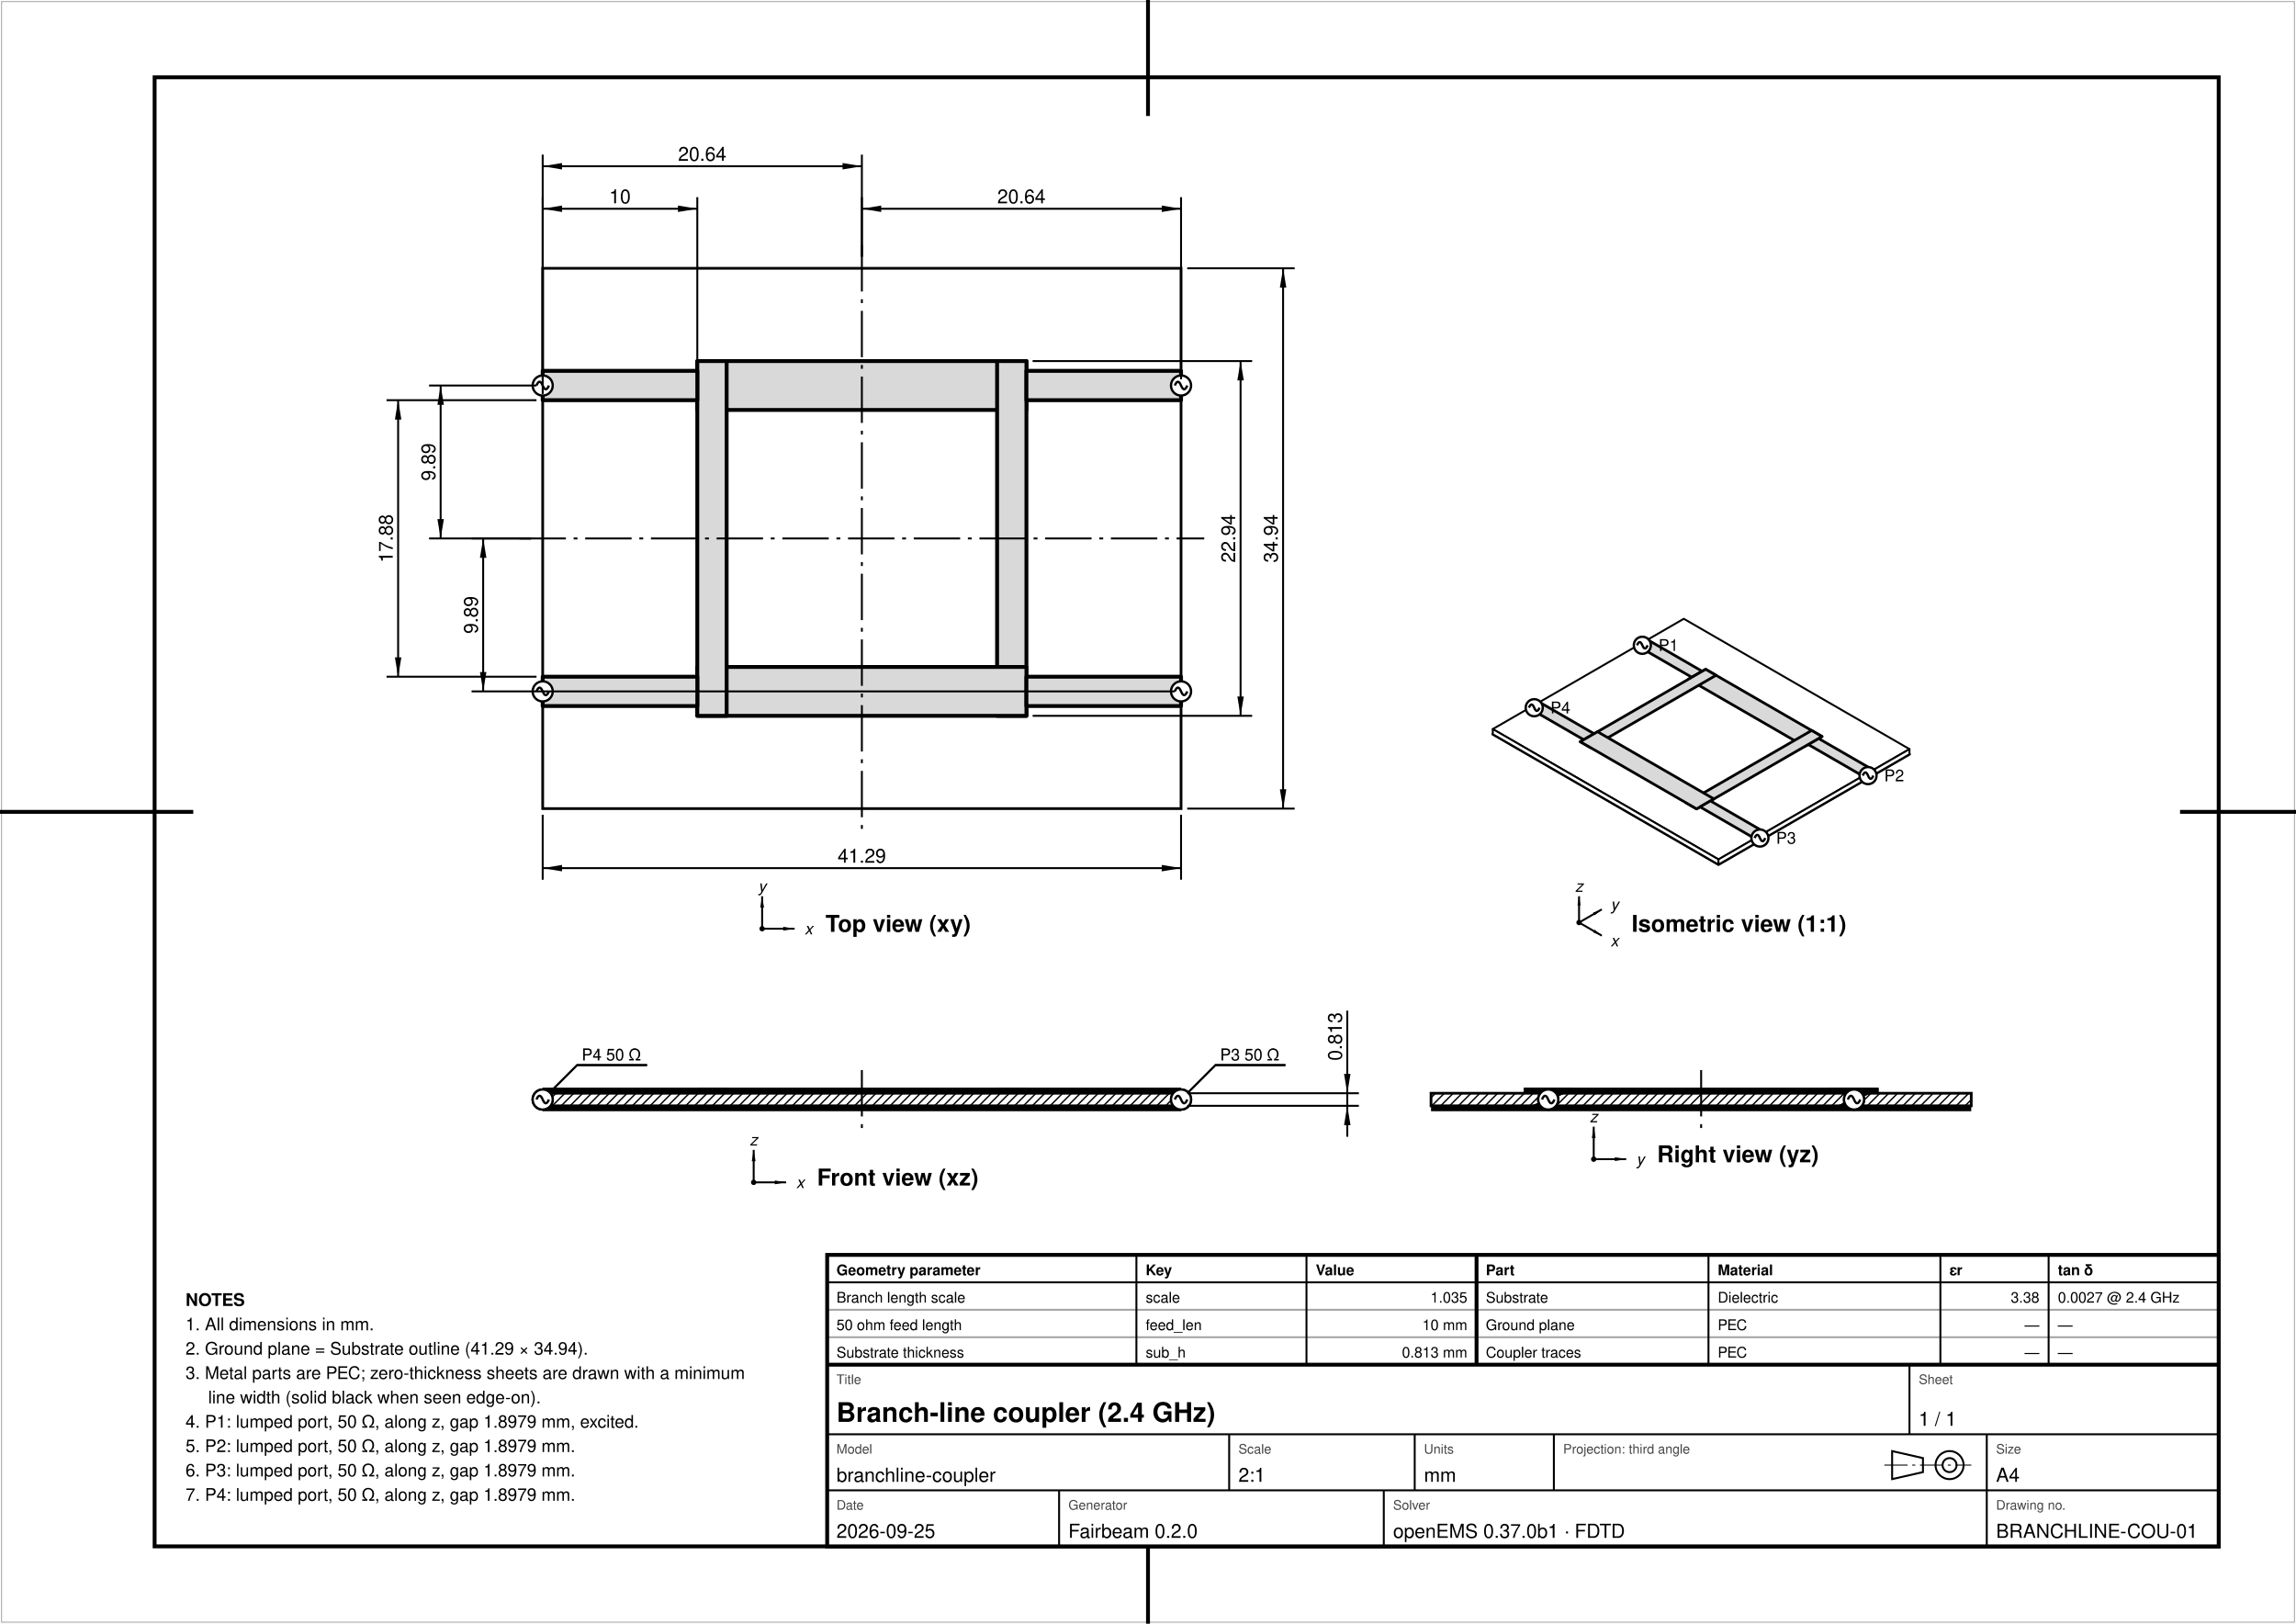
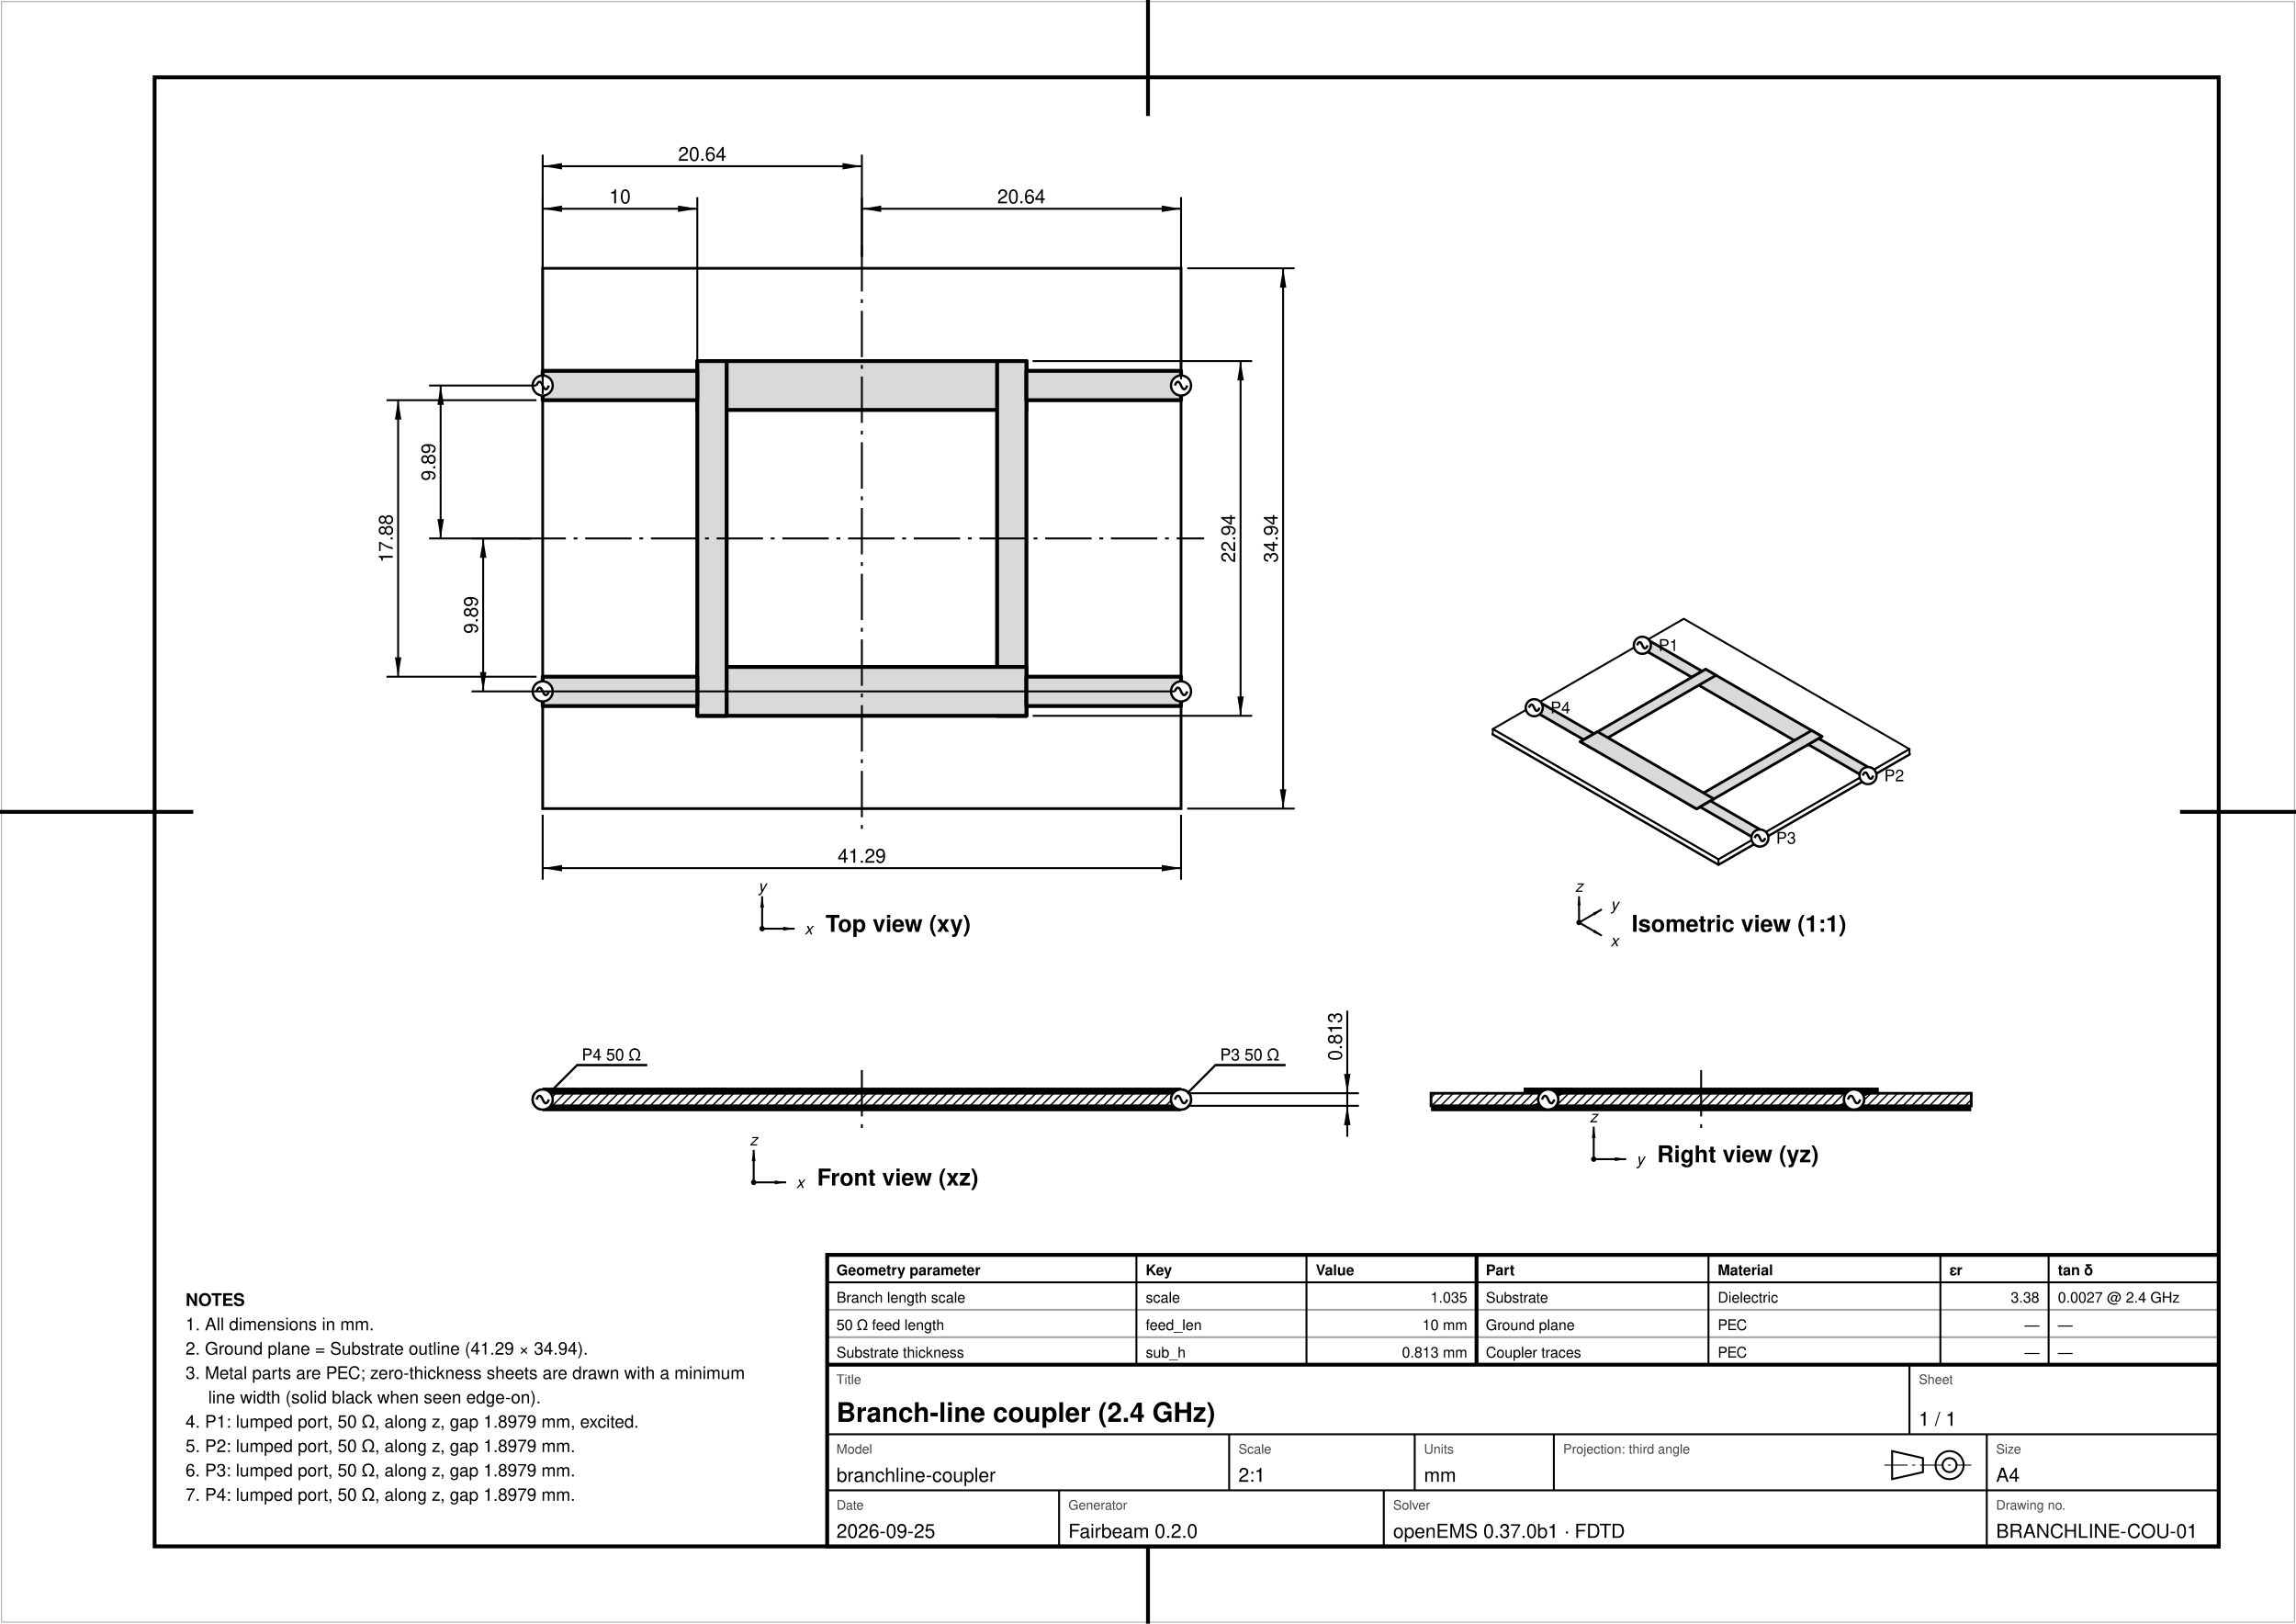
<svg xmlns="http://www.w3.org/2000/svg" version="1.1" width="297mm" height="210mm" viewBox="0 0 297 210" font-family="'IBM Plex Sans', Helvetica, Arial, sans-serif">
  <rect x="0" y="0" width="297" height="210" fill="#fff" stroke="none" />
  <g class="frame">
    <rect x="20" y="10" width="267" height="190" fill="none" stroke="#000" stroke-width="0.5" />
    <g stroke="#000" stroke-width="0.5">
      <line x1="148.5" y1="0" x2="148.5" y2="15" />
      <line x1="148.5" y1="195" x2="148.5" y2="210" />
      <line x1="0" y1="105" x2="25" y2="105" />
      <line x1="282" y1="105" x2="297" y2="105" />
    </g>
    <rect x="0.2" y="0.2" width="296.6" height="209.6" fill="none" stroke="#000" stroke-width="0.125" stroke-opacity="0.35" />
  </g>
  <g transform="translate(69.5 34)">
    <g class="view view-top">
      <g>
        <polygon points="0.7,70.58 83.275,70.58 83.275,0.7 0.7,0.7" fill="#fff" stroke="none" />
      </g>
      <g fill="none" stroke="#000" stroke-width="0.35">
        <polygon points="0.7,70.58 83.275,70.58 83.275,0.7 0.7,0.7" />
      </g>
      <g stroke-linejoin="round">
        <polygon points="20.7,19.021 63.275,19.021 63.275,12.7 20.7,12.7" fill="#d9d9d9" stroke="#000" stroke-width="0.5" />
        <polygon points="59.48,58.58 63.275,58.58 63.275,12.7 59.48,12.7" fill="#d9d9d9" stroke="#000" stroke-width="0.5" />
        <polygon points="20.7,58.58 63.275,58.58 63.275,52.259 20.7,52.259" fill="#d9d9d9" stroke="#000" stroke-width="0.5" />
        <polygon points="20.7,58.58 24.496,58.58 24.496,12.7 20.7,12.7" fill="#d9d9d9" stroke="#000" stroke-width="0.5" />
        <polygon points="63.275,17.758 83.275,17.758 83.275,13.963 63.275,13.963" fill="#d9d9d9" stroke="#000" stroke-width="0.5" />
        <polygon points="63.275,57.317 83.275,57.317 83.275,53.522 63.275,53.522" fill="#d9d9d9" stroke="#000" stroke-width="0.5" />
        <polygon points="0.7,17.758 20.7,17.758 20.7,13.963 0.7,13.963" fill="#d9d9d9" stroke="#000" stroke-width="0.5" />
        <polygon points="0.7,57.317 20.7,57.317 20.7,53.522 0.7,53.522" fill="#d9d9d9" stroke="#000" stroke-width="0.5" />
      </g>
      <g stroke="#000" stroke-width="0.25" stroke-dasharray="6 1 0.5 1">
        <line x1="41.988" y1="-2.3" x2="41.988" y2="73.58" />
        <line x1="-2.3" y1="35.64" x2="86.275" y2="35.64" />
      </g>
      <g class="ports">
        <line x1="0.7" y1="17.758" x2="0.7" y2="13.963" stroke="#000" stroke-width="0.25" />
        <g>
          <circle cx="0.7" cy="15.86" r="1.3" fill="#fff" stroke="#000" stroke-width="0.3" />
          <path d="M-0.106 15.86Q0.297 14.885 0.7 15.86T1.506 15.86" fill="none" stroke="#000" stroke-width="0.3" />
        </g>
        <line x1="83.275" y1="17.758" x2="83.275" y2="13.963" stroke="#000" stroke-width="0.25" />
        <g>
          <circle cx="83.275" cy="15.86" r="1.3" fill="#fff" stroke="#000" stroke-width="0.3" />
          <path d="M82.469 15.86Q82.872 14.885 83.275 15.86T84.081 15.86" fill="none" stroke="#000" stroke-width="0.3" />
        </g>
        <line x1="83.275" y1="57.317" x2="83.275" y2="53.522" stroke="#000" stroke-width="0.25" />
        <g>
          <circle cx="83.275" cy="55.42" r="1.3" fill="#fff" stroke="#000" stroke-width="0.3" />
          <path d="M82.469 55.42Q82.872 54.445 83.275 55.42T84.081 55.42" fill="none" stroke="#000" stroke-width="0.3" />
        </g>
        <line x1="0.7" y1="57.317" x2="0.7" y2="53.522" stroke="#000" stroke-width="0.25" />
        <g>
          <circle cx="0.7" cy="55.42" r="1.3" fill="#fff" stroke="#000" stroke-width="0.3" />
          <path d="M-0.106 55.42Q0.297 54.445 0.7 55.42T1.506 55.42" fill="none" stroke="#000" stroke-width="0.3" />
        </g>
      </g>
      <g class="dimensions">
        <g stroke="#000" stroke-width="0.25" fill="none">
          <line x1="0.7" y1="16.958" x2="0.7" y2="-8.5" />
          <line x1="20.7" y1="16.958" x2="20.7" y2="-8.5" />
          <line x1="0.7" y1="-7" x2="20.7" y2="-7" />
          <line x1="0.7" y1="15.06" x2="0.7" y2="-14" />
          <line x1="41.988" y1="-0.8" x2="41.988" y2="-14" />
          <line x1="0.7" y1="-12.5" x2="41.988" y2="-12.5" />
          <line x1="41.988" y1="-0.8" x2="41.988" y2="-8.5" />
          <line x1="83.275" y1="15.06" x2="83.275" y2="-8.5" />
          <line x1="41.988" y1="-7" x2="83.275" y2="-7" />
          <line x1="0.7" y1="71.38" x2="0.7" y2="79.78" />
          <line x1="83.275" y1="71.38" x2="83.275" y2="79.78" />
          <line x1="0.7" y1="78.28" x2="83.275" y2="78.28" />
          <line x1="-0.8" y1="35.64" x2="-8.5" y2="35.64" />
          <line x1="82.475" y1="55.42" x2="-8.5" y2="55.42" />
          <line x1="-7" y1="35.64" x2="-7" y2="55.42" />
          <line x1="-0.1" y1="15.86" x2="-14" y2="15.86" />
          <line x1="-0.8" y1="35.64" x2="-14" y2="35.64" />
          <line x1="-12.5" y1="15.86" x2="-12.5" y2="35.64" />
          <line x1="-0.1" y1="17.758" x2="-19.5" y2="17.758" />
          <line x1="-0.1" y1="53.522" x2="-19.5" y2="53.522" />
          <line x1="-18" y1="17.758" x2="-18" y2="53.522" />
          <line x1="64.075" y1="12.7" x2="92.475" y2="12.7" />
          <line x1="64.075" y1="58.58" x2="92.475" y2="58.58" />
          <line x1="90.975" y1="12.7" x2="90.975" y2="58.58" />
          <line x1="84.075" y1="0.7" x2="97.975" y2="0.7" />
          <line x1="84.075" y1="70.58" x2="97.975" y2="70.58" />
          <line x1="96.475" y1="0.7" x2="96.475" y2="70.58" />
        </g>
        <g>
          <polygon points="0.7,-7 3.2,-7.417 3.2,-6.583" fill="#000" stroke="none" />
          <polygon points="20.7,-7 18.2,-6.583 18.2,-7.417" fill="#000" stroke="none" />
          <polygon points="0.7,-12.5 3.2,-12.917 3.2,-12.083" fill="#000" stroke="none" />
          <polygon points="41.988,-12.5 39.488,-12.083 39.488,-12.917" fill="#000" stroke="none" />
          <polygon points="41.988,-7 44.488,-7.417 44.488,-6.583" fill="#000" stroke="none" />
          <polygon points="83.275,-7 80.775,-6.583 80.775,-7.417" fill="#000" stroke="none" />
          <polygon points="0.7,78.28 3.2,77.863 3.2,78.697" fill="#000" stroke="none" />
          <polygon points="83.275,78.28 80.775,78.697 80.775,77.863" fill="#000" stroke="none" />
          <polygon points="-7,35.64 -6.583,38.14 -7.417,38.14" fill="#000" stroke="none" />
          <polygon points="-7,55.42 -7.417,52.92 -6.583,52.92" fill="#000" stroke="none" />
          <polygon points="-12.5,15.86 -12.083,18.36 -12.917,18.36" fill="#000" stroke="none" />
          <polygon points="-12.5,35.64 -12.917,33.14 -12.083,33.14" fill="#000" stroke="none" />
          <polygon points="-18,17.758 -17.583,20.258 -18.417,20.258" fill="#000" stroke="none" />
          <polygon points="-18,53.522 -18.417,51.022 -17.583,51.022" fill="#000" stroke="none" />
          <polygon points="90.975,12.7 91.392,15.2 90.559,15.2" fill="#000" stroke="none" />
          <polygon points="90.975,58.58 90.559,56.08 91.392,56.08" fill="#000" stroke="none" />
          <polygon points="96.475,0.7 96.892,3.2 96.059,3.2" fill="#000" stroke="none" />
          <polygon points="96.475,70.58 96.059,68.08 96.892,68.08" fill="#000" stroke="none" />
        </g>
        <g fill="#000" font-size="2.5" stroke="none">
          <text x="10.7" y="-7.7" text-anchor="middle">10</text>
          <text x="21.344" y="-13.2" text-anchor="middle">20.64</text>
          <text x="62.632" y="-7.7" text-anchor="middle">20.64</text>
          <text x="41.988" y="77.58" text-anchor="middle">41.29</text>
          <text x="-7.7" y="45.53" text-anchor="middle" transform="rotate(-90 -7.7 45.53)">9.89</text>
          <text x="-13.2" y="25.75" text-anchor="middle" transform="rotate(-90 -13.2 25.75)">9.89</text>
          <text x="-18.7" y="35.64" text-anchor="middle" transform="rotate(-90 -18.7 35.64)">17.88</text>
          <text x="90.275" y="35.64" text-anchor="middle" transform="rotate(-90 90.275 35.64)">22.94</text>
          <text x="95.775" y="35.64" text-anchor="middle" transform="rotate(-90 95.775 35.64)">34.94</text>
        </g>
      </g>
      <g class="triad">
        <circle cx="29.087" cy="86.113" r="0.35" fill="#000" stroke="none" />
        <line x1="29.087" y1="86.113" x2="33.287" y2="86.113" stroke="#000" stroke-width="0.25" />
        <polygon points="33.287,86.113 31.817,86.358 31.817,85.868" fill="#000" stroke="none" />
        <text x="34.587" y="86.848" font-size="2.1" text-anchor="start" font-style="italic">x</text>
        <line x1="29.087" y1="86.113" x2="29.087" y2="81.913" stroke="#000" stroke-width="0.25" />
        <polygon points="29.087,81.913 29.332,83.383 28.842,83.383" fill="#000" stroke="none" />
        <text x="29.087" y="81.348" font-size="2.1" text-anchor="middle" font-style="italic">y</text>
      </g>
      <text x="37.287" y="86.513" font-size="3" font-weight="600">Top view (xy)</text>
    </g>
  </g>
  <g transform="translate(192.4 79.33)">
    <g class="view view-iso">
      <polygon points="0.7,15.628 29.895,32.484 54.601,18.219 25.406,1.364" fill="#d9d9d9" stroke="#000" stroke-width="0.35" stroke-linejoin="round" />
      <polygon points="0.7,14.964 29.895,31.82 54.601,17.556 25.406,0.7" fill="#fff" stroke="#000" stroke-width="0.25" stroke-linejoin="round" />
      <polygon points="19.375,4.182 26.446,8.265 27.788,7.49 20.717,3.407" fill="#d9d9d9" stroke="#000" stroke-width="0.35" stroke-linejoin="round" />
      <polygon points="26,8.522 41.053,17.213 43.287,15.923 28.235,7.232" fill="#d9d9d9" stroke="#000" stroke-width="0.35" stroke-linejoin="round" />
      <polygon points="12.014,16.597 13.356,17.372 29.577,8.007 28.235,7.232" fill="#d9d9d9" stroke="#000" stroke-width="0.35" stroke-linejoin="round" />
      <polygon points="5.389,12.257 12.46,16.339 13.802,15.565 6.731,11.482" fill="#d9d9d9" stroke="#000" stroke-width="0.35" stroke-linejoin="round" />
      <polygon points="41.499,16.955 48.57,21.038 49.912,20.263 42.841,16.18" fill="#d9d9d9" stroke="#000" stroke-width="0.35" stroke-linejoin="round" />
      <polygon points="25.724,24.513 27.066,25.288 43.287,15.923 41.945,15.148" fill="#d9d9d9" stroke="#000" stroke-width="0.35" stroke-linejoin="round" />
      <polygon points="12.014,16.597 27.066,25.288 29.301,23.998 14.249,15.307" fill="#d9d9d9" stroke="#000" stroke-width="0.35" stroke-linejoin="round" />
      <polygon points="0.7,15.628 29.895,32.484 29.895,31.82 0.7,14.964" fill="#fff" stroke="#000" stroke-width="0.25" stroke-linejoin="round" />
      <polygon points="29.895,32.484 54.601,18.219 54.601,17.556 29.895,31.82" fill="#fff" stroke="#000" stroke-width="0.25" stroke-linejoin="round" />
      <polygon points="27.513,25.03 34.584,29.113 35.926,28.338 28.855,24.255" fill="#d9d9d9" stroke="#000" stroke-width="0.35" stroke-linejoin="round" />
      <line x1="19.375" y1="4.846" x2="20.717" y2="3.407" stroke="#000" stroke-width="0.25" />
      <g>
        <circle cx="20.046" cy="4.127" r="1.105" fill="#fff" stroke="#000" stroke-width="0.3" />
        <path d="M19.361 4.127Q19.704 3.298 20.046 4.127T20.731 4.127" fill="none" stroke="#000" stroke-width="0.3" />
      </g>
      <text x="22.146" y="4.862" font-size="2.1">P1</text>
      <line x1="48.57" y1="21.701" x2="49.912" y2="20.263" stroke="#000" stroke-width="0.25" />
      <g>
        <circle cx="49.241" cy="20.982" r="1.105" fill="#fff" stroke="#000" stroke-width="0.3" />
        <path d="M48.556 20.982Q48.899 20.153 49.241 20.982T49.926 20.982" fill="none" stroke="#000" stroke-width="0.3" />
      </g>
      <text x="51.341" y="21.717" font-size="2.1">P2</text>
      <line x1="34.584" y1="29.776" x2="35.926" y2="28.338" stroke="#000" stroke-width="0.25" />
      <g>
        <circle cx="35.255" cy="29.057" r="1.105" fill="#fff" stroke="#000" stroke-width="0.3" />
        <path d="M34.57 29.057Q34.912 28.228 35.255 29.057T35.94 29.057" fill="none" stroke="#000" stroke-width="0.3" />
      </g>
      <text x="37.355" y="29.792" font-size="2.1">P3</text>
      <line x1="5.389" y1="12.921" x2="6.731" y2="11.482" stroke="#000" stroke-width="0.25" />
      <g>
        <circle cx="6.06" cy="12.201" r="1.105" fill="#fff" stroke="#000" stroke-width="0.3" />
        <path d="M5.375 12.201Q5.717 11.373 6.06 12.201T6.745 12.201" fill="none" stroke="#000" stroke-width="0.3" />
      </g>
      <text x="8.16" y="12.936" font-size="2.1">P4</text>
      <g class="triad">
        <circle cx="11.859" cy="39.984" r="0.35" fill="#000" stroke="none" />
        <line x1="11.859" y1="39.984" x2="14.803" y2="41.684" stroke="#000" stroke-width="0.25" />
        <polygon points="14.803,41.684 13.673,41.26 13.872,40.917" fill="#000" stroke="none" />
        <text x="15.929" y="43.069" font-size="2.1" text-anchor="start" font-style="italic">x</text>
        <line x1="11.859" y1="39.984" x2="14.803" y2="38.284" stroke="#000" stroke-width="0.25" />
        <polygon points="14.803,38.284 13.872,39.05 13.673,38.707" fill="#000" stroke="none" />
        <text x="15.929" y="38.369" font-size="2.1" text-anchor="start" font-style="italic">y</text>
        <line x1="11.859" y1="39.984" x2="11.859" y2="36.584" stroke="#000" stroke-width="0.25" />
        <polygon points="11.859,36.584 12.057,37.774 11.66,37.774" fill="#000" stroke="none" />
        <text x="11.859" y="36.019" font-size="2.1" text-anchor="middle" font-style="italic">z</text>
      </g>
      <text x="18.659" y="41.184" font-size="3" font-weight="600">Isometric view (1:1)</text>
    </g>
  </g>
  <g transform="translate(69.5 140.693)">
    <g class="view view-front">
      <g>
        <polygon points="0.7,2.326 83.275,2.326 83.275,0.7 0.7,0.7" fill="#fff" stroke="none" />
      </g>
      <path d="M0.7 1.275L1.275 0.7M0.799 2.326L2.425 0.7M1.948 2.326L3.574 0.7M3.098 2.326L4.724 0.7M4.248 2.326L5.874 0.7M5.398 2.326L7.024 0.7M6.547 2.326L8.173 0.7M7.697 2.326L9.323 0.7M8.847 2.326L10.473 0.7M9.997 2.326L11.623 0.7M11.146 2.326L12.772 0.7M12.296 2.326L13.922 0.7M13.446 2.326L15.072 0.7M14.596 2.326L16.222 0.7M15.745 2.326L17.371 0.7M16.895 2.326L18.521 0.7M18.045 2.326L19.671 0.7M19.195 2.326L20.821 0.7M20.344 2.326L21.97 0.7M21.494 2.326L23.12 0.7M22.644 2.326L24.27 0.7M23.794 2.326L25.42 0.7M24.944 2.326L26.57 0.7M26.093 2.326L27.719 0.7M27.243 2.326L28.869 0.7M28.393 2.326L30.019 0.7M29.543 2.326L31.169 0.7M30.692 2.326L32.318 0.7M31.842 2.326L33.468 0.7M32.992 2.326L34.618 0.7M34.142 2.326L35.768 0.7M35.291 2.326L36.917 0.7M36.441 2.326L38.067 0.7M37.591 2.326L39.217 0.7M38.741 2.326L40.367 0.7M39.89 2.326L41.516 0.7M41.04 2.326L42.666 0.7M42.19 2.326L43.816 0.7M43.34 2.326L44.966 0.7M44.489 2.326L46.115 0.7M45.639 2.326L47.265 0.7M46.789 2.326L48.415 0.7M47.939 2.326L49.565 0.7M49.088 2.326L50.714 0.7M50.238 2.326L51.864 0.7M51.388 2.326L53.014 0.7M52.538 2.326L54.164 0.7M53.687 2.326L55.313 0.7M54.837 2.326L56.463 0.7M55.987 2.326L57.613 0.7M57.137 2.326L58.763 0.7M58.286 2.326L59.912 0.7M59.436 2.326L61.062 0.7M60.586 2.326L62.212 0.7M61.736 2.326L63.362 0.7M62.885 2.326L64.511 0.7M64.035 2.326L65.661 0.7M65.185 2.326L66.811 0.7M66.335 2.326L67.961 0.7M67.484 2.326L69.11 0.7M68.634 2.326L70.26 0.7M69.784 2.326L71.41 0.7M70.934 2.326L72.56 0.7M72.083 2.326L73.709 0.7M73.233 2.326L74.859 0.7M74.383 2.326L76.009 0.7M75.533 2.326L77.159 0.7M76.683 2.326L78.309 0.7M77.832 2.326L79.458 0.7M78.982 2.326L80.608 0.7M80.132 2.326L81.758 0.7M81.282 2.326L82.908 0.7M82.431 2.326L83.275 1.482" fill="none" stroke="#000" stroke-width="0.18" />
      <g fill="none" stroke="#000" stroke-width="0.35">
        <polygon points="0.7,2.326 83.275,2.326 83.275,0.7 0.7,0.7" />
      </g>
      <g stroke-linejoin="round">
        <rect x="63.275" y="0" width="20" height="0.7" fill="#000" stroke="none" />
        <rect x="0.7" y="0" width="20" height="0.7" fill="#000" stroke="none" />
        <rect x="20.7" y="0" width="42.575" height="0.7" fill="#000" stroke="none" />
        <rect x="63.275" y="0" width="20" height="0.7" fill="#000" stroke="none" />
        <rect x="0.7" y="0" width="20" height="0.7" fill="#000" stroke="none" />
        <rect x="59.48" y="0" width="3.796" height="0.7" fill="#000" stroke="none" />
        <rect x="20.7" y="0" width="42.575" height="0.7" fill="#000" stroke="none" />
        <rect x="20.7" y="0" width="3.796" height="0.7" fill="#000" stroke="none" />
        <rect x="0.7" y="2.326" width="82.575" height="0.7" fill="#000" stroke="none" />
      </g>
      <g stroke="#000" stroke-width="0.25" stroke-dasharray="6 1 0.5 1">
        <line x1="41.988" y1="-2.3" x2="41.988" y2="5.326" />
      </g>
      <g class="ports">
        <line x1="0.7" y1="2.326" x2="0.7" y2="0.7" stroke="#000" stroke-width="0.25" />
        <g>
          <circle cx="0.7" cy="1.513" r="1.3" fill="#fff" stroke="#000" stroke-width="0.3" />
          <path d="M-0.106 1.513Q0.297 0.538 0.7 1.513T1.506 1.513" fill="none" stroke="#000" stroke-width="0.3" />
        </g>
        <line x1="83.275" y1="2.326" x2="83.275" y2="0.7" stroke="#000" stroke-width="0.25" />
        <g>
          <circle cx="83.275" cy="1.513" r="1.3" fill="#fff" stroke="#000" stroke-width="0.3" />
          <path d="M82.469 1.513Q82.872 0.538 83.275 1.513T84.081 1.513" fill="none" stroke="#000" stroke-width="0.3" />
        </g>
        <line x1="83.275" y1="2.326" x2="83.275" y2="0.7" stroke="#000" stroke-width="0.25" />
        <g>
          <circle cx="83.275" cy="1.513" r="1.3" fill="#fff" stroke="#000" stroke-width="0.3" />
          <path d="M82.469 1.513Q82.872 0.538 83.275 1.513T84.081 1.513" fill="none" stroke="#000" stroke-width="0.3" />
        </g>
        <line x1="0.7" y1="2.326" x2="0.7" y2="0.7" stroke="#000" stroke-width="0.25" />
        <g>
          <circle cx="0.7" cy="1.513" r="1.3" fill="#fff" stroke="#000" stroke-width="0.3" />
          <path d="M-0.106 1.513Q0.297 0.538 0.7 1.513T1.506 1.513" fill="none" stroke="#000" stroke-width="0.3" />
        </g>
        <g>
          <polyline points="1.619,0.594 5.155,-2.942 14.202,-2.942" fill="none" stroke="#000" stroke-width="0.25" />
          <rect x="5.155" y="-4.937" width="9.047" height="1.795" fill="#fff" stroke="none" fill-opacity="0.85" />
          <text x="5.755" y="-3.542" font-size="2.1" text-anchor="start">P1 50 Ω</text>
        </g>
        <g>
          <polyline points="84.195,0.594 87.73,-2.942 96.778,-2.942" fill="none" stroke="#000" stroke-width="0.25" />
          <rect x="87.73" y="-4.937" width="9.047" height="1.795" fill="#fff" stroke="none" fill-opacity="0.85" />
          <text x="88.33" y="-3.542" font-size="2.1" text-anchor="start">P2 50 Ω</text>
        </g>
        <g>
          <polyline points="84.195,0.594 87.73,-2.942 96.778,-2.942" fill="none" stroke="#000" stroke-width="0.25" />
          <rect x="87.73" y="-4.937" width="9.047" height="1.795" fill="#fff" stroke="none" fill-opacity="0.85" />
          <text x="88.33" y="-3.542" font-size="2.1" text-anchor="start">P3 50 Ω</text>
        </g>
        <g>
          <polyline points="1.619,0.594 5.155,-2.942 14.202,-2.942" fill="none" stroke="#000" stroke-width="0.25" />
          <rect x="5.155" y="-4.937" width="9.047" height="1.795" fill="#fff" stroke="none" fill-opacity="0.85" />
          <text x="5.755" y="-3.542" font-size="2.1" text-anchor="start">P4 50 Ω</text>
        </g>
      </g>
      <g class="dimensions">
        <g stroke="#000" stroke-width="0.25" fill="none">
          <line x1="84.075" y1="0.7" x2="106.278" y2="0.7" />
          <line x1="84.075" y1="2.326" x2="106.278" y2="2.326" />
          <line x1="104.778" y1="-9.98" x2="104.778" y2="6.326" />
        </g>
        <g>
          <polygon points="104.778,0.7 104.361,-1.8 105.194,-1.8" fill="#000" stroke="none" />
          <polygon points="104.778,2.326 105.194,4.826 104.361,4.826" fill="#000" stroke="none" />
        </g>
        <g fill="#000" font-size="2.5" stroke="none">
          <text x="104.078" y="-6.64" text-anchor="middle" transform="rotate(-90 104.078 -6.64)">0.813</text>
        </g>
      </g>
      <g class="triad">
        <circle cx="27.992" cy="12.226" r="0.35" fill="#000" stroke="none" />
        <line x1="27.992" y1="12.226" x2="32.192" y2="12.226" stroke="#000" stroke-width="0.25" />
        <polygon points="32.192,12.226 30.722,12.471 30.722,11.981" fill="#000" stroke="none" />
        <text x="33.492" y="12.961" font-size="2.1" text-anchor="start" font-style="italic">x</text>
        <line x1="27.992" y1="12.226" x2="27.992" y2="8.026" stroke="#000" stroke-width="0.25" />
        <polygon points="27.992,8.026 28.237,9.496 27.747,9.496" fill="#000" stroke="none" />
        <text x="27.992" y="7.461" font-size="2.1" text-anchor="middle" font-style="italic">z</text>
      </g>
      <text x="36.192" y="12.626" font-size="3" font-weight="600">Front view (xz)</text>
    </g>
  </g>
  <g transform="translate(184.411 140.693)">
    <g class="view view-side">
      <g>
        <polygon points="0.7,2.326 70.58,2.326 70.58,0.7 0.7,0.7" fill="#fff" stroke="none" />
      </g>
      <path d="M0.7 1.275L1.275 0.7M0.799 2.326L2.425 0.7M1.948 2.326L3.574 0.7M3.098 2.326L4.724 0.7M4.248 2.326L5.874 0.7M5.398 2.326L7.024 0.7M6.547 2.326L8.173 0.7M7.697 2.326L9.323 0.7M8.847 2.326L10.473 0.7M9.997 2.326L11.623 0.7M11.146 2.326L12.772 0.7M12.296 2.326L13.922 0.7M13.446 2.326L15.072 0.7M14.596 2.326L16.222 0.7M15.745 2.326L17.371 0.7M16.895 2.326L18.521 0.7M18.045 2.326L19.671 0.7M19.195 2.326L20.821 0.7M20.344 2.326L21.97 0.7M21.494 2.326L23.12 0.7M22.644 2.326L24.27 0.7M23.794 2.326L25.42 0.7M24.944 2.326L26.57 0.7M26.093 2.326L27.719 0.7M27.243 2.326L28.869 0.7M28.393 2.326L30.019 0.7M29.543 2.326L31.169 0.7M30.692 2.326L32.318 0.7M31.842 2.326L33.468 0.7M32.992 2.326L34.618 0.7M34.142 2.326L35.768 0.7M35.291 2.326L36.917 0.7M36.441 2.326L38.067 0.7M37.591 2.326L39.217 0.7M38.741 2.326L40.367 0.7M39.89 2.326L41.516 0.7M41.04 2.326L42.666 0.7M42.19 2.326L43.816 0.7M43.34 2.326L44.966 0.7M44.489 2.326L46.115 0.7M45.639 2.326L47.265 0.7M46.789 2.326L48.415 0.7M47.939 2.326L49.565 0.7M49.088 2.326L50.714 0.7M50.238 2.326L51.864 0.7M51.388 2.326L53.014 0.7M52.538 2.326L54.164 0.7M53.687 2.326L55.313 0.7M54.837 2.326L56.463 0.7M55.987 2.326L57.613 0.7M57.137 2.326L58.763 0.7M58.286 2.326L59.912 0.7M59.436 2.326L61.062 0.7M60.586 2.326L62.212 0.7M61.736 2.326L63.362 0.7M62.885 2.326L64.511 0.7M64.035 2.326L65.661 0.7M65.185 2.326L66.811 0.7M66.335 2.326L67.961 0.7M67.484 2.326L69.11 0.7M68.634 2.326L70.26 0.7M69.784 2.326L70.58 1.53" fill="none" stroke="#000" stroke-width="0.18" />
      <g fill="none" stroke="#000" stroke-width="0.35">
        <polygon points="0.7,2.326 70.58,2.326 70.58,0.7 0.7,0.7" />
      </g>
      <g stroke-linejoin="round">
        <rect x="53.522" y="0" width="3.796" height="0.7" fill="#000" stroke="none" />
        <rect x="13.963" y="0" width="3.796" height="0.7" fill="#000" stroke="none" />
        <rect x="12.7" y="0" width="45.88" height="0.7" fill="#000" stroke="none" />
        <rect x="52.259" y="0" width="6.321" height="0.7" fill="#000" stroke="none" />
        <rect x="12.7" y="0" width="45.88" height="0.7" fill="#000" stroke="none" />
        <rect x="12.7" y="0" width="6.321" height="0.7" fill="#000" stroke="none" />
        <rect x="0.7" y="2.326" width="69.88" height="0.7" fill="#000" stroke="none" />
        <rect x="53.522" y="0" width="3.796" height="0.7" fill="#000" stroke="none" />
        <rect x="13.963" y="0" width="3.796" height="0.7" fill="#000" stroke="none" />
      </g>
      <g stroke="#000" stroke-width="0.25" stroke-dasharray="6 1 0.5 1">
        <line x1="35.64" y1="-2.3" x2="35.64" y2="5.326" />
      </g>
      <g class="ports">
        <line x1="53.522" y1="2.326" x2="57.317" y2="0.7" stroke="#000" stroke-width="0.25" />
        <g>
          <circle cx="55.42" cy="1.513" r="1.3" fill="#fff" stroke="#000" stroke-width="0.3" />
          <path d="M54.614 1.513Q55.017 0.538 55.42 1.513T56.226 1.513" fill="none" stroke="#000" stroke-width="0.3" />
        </g>
        <line x1="53.522" y1="2.326" x2="57.317" y2="0.7" stroke="#000" stroke-width="0.25" />
        <g>
          <circle cx="55.42" cy="1.513" r="1.3" fill="#fff" stroke="#000" stroke-width="0.3" />
          <path d="M54.614 1.513Q55.017 0.538 55.42 1.513T56.226 1.513" fill="none" stroke="#000" stroke-width="0.3" />
        </g>
        <line x1="13.963" y1="2.326" x2="17.758" y2="0.7" stroke="#000" stroke-width="0.25" />
        <g>
          <circle cx="15.86" cy="1.513" r="1.3" fill="#fff" stroke="#000" stroke-width="0.3" />
          <path d="M15.054 1.513Q15.457 0.538 15.86 1.513T16.666 1.513" fill="none" stroke="#000" stroke-width="0.3" />
        </g>
        <line x1="13.963" y1="2.326" x2="17.758" y2="0.7" stroke="#000" stroke-width="0.25" />
        <g>
          <circle cx="15.86" cy="1.513" r="1.3" fill="#fff" stroke="#000" stroke-width="0.3" />
          <path d="M15.054 1.513Q15.457 0.538 15.86 1.513T16.666 1.513" fill="none" stroke="#000" stroke-width="0.3" />
        </g>
      </g>
      <g class="triad">
        <circle cx="21.746" cy="9.226" r="0.35" fill="#000" stroke="none" />
        <line x1="21.746" y1="9.226" x2="25.946" y2="9.226" stroke="#000" stroke-width="0.25" />
        <polygon points="25.946,9.226 24.476,9.471 24.476,8.981" fill="#000" stroke="none" />
        <text x="27.246" y="9.961" font-size="2.1" text-anchor="start" font-style="italic">y</text>
        <line x1="21.746" y1="9.226" x2="21.746" y2="5.026" stroke="#000" stroke-width="0.25" />
        <polygon points="21.746,5.026 21.991,6.496 21.501,6.496" fill="#000" stroke="none" />
        <text x="21.746" y="4.461" font-size="2.1" text-anchor="middle" font-style="italic">z</text>
      </g>
      <text x="29.946" y="9.626" font-size="3" font-weight="600">Right view (yz)</text>
    </g>
  </g>
  <g font-size="2.25" fill="#000" class="notes">
    <text x="24" y="168.9" font-weight="600">NOTES</text>
    <text x="24" y="172.05">1. All dimensions in mm.</text>
    <text x="24" y="175.2">2. Ground plane = Substrate outline (41.29 × 34.94).</text>
    <text x="24" y="178.35">3. Metal parts are PEC; zero-thickness sheets are drawn with a minimum</text>
    <text x="26.925" y="181.5">line width (solid black when seen edge-on).</text>
    <text x="24" y="184.65">4. P1: lumped port, 50 Ω, along z, gap 1.8979 mm, excited.</text>
    <text x="24" y="187.8">5. P2: lumped port, 50 Ω, along z, gap 1.8979 mm.</text>
    <text x="24" y="190.95">6. P3: lumped port, 50 Ω, along z, gap 1.8979 mm.</text>
    <text x="24" y="194.1">7. P4: lumped port, 50 Ω, along z, gap 1.8979 mm.</text>
  </g>
  <g class="title-block">
    <rect x="107" y="162.3" width="180" height="37.7" fill="#fff" stroke="#000" stroke-width="0.5" />
    <line x1="191" y1="162.3" x2="191" y2="176.5" stroke="#000" stroke-width="0.5" />
    <line x1="107" y1="176.5" x2="287" y2="176.5" stroke="#000" stroke-width="0.5" />
    <line x1="247" y1="176.5" x2="247" y2="185.5" stroke="#000" stroke-width="0.25" />
    <line x1="107" y1="185.5" x2="287" y2="185.5" stroke="#000" stroke-width="0.25" />
    <line x1="159" y1="185.5" x2="159" y2="192.75" stroke="#000" stroke-width="0.25" />
    <line x1="183" y1="185.5" x2="183" y2="192.75" stroke="#000" stroke-width="0.25" />
    <line x1="201" y1="185.5" x2="201" y2="192.75" stroke="#000" stroke-width="0.25" />
    <g>
      <polygon points="244.756,187.675 248.744,188.581 248.744,190.394 244.756,191.3" fill="none" stroke="#000" stroke-width="0.25" />
      <circle cx="252.188" cy="189.488" r="1.813" fill="none" stroke="#000" stroke-width="0.25" />
      <circle cx="252.188" cy="189.488" r="0.906" fill="none" stroke="#000" stroke-width="0.25" />
      <line x1="243.756" y1="189.488" x2="255" y2="189.488" stroke="#000" stroke-width="0.125" stroke-dasharray="3 0.6 0.4 0.6" />
    </g>
    <line x1="257" y1="185.5" x2="257" y2="192.75" stroke="#000" stroke-width="0.25" />
    <line x1="107" y1="192.75" x2="287" y2="192.75" stroke="#000" stroke-width="0.25" />
    <line x1="137" y1="192.75" x2="137" y2="200" stroke="#000" stroke-width="0.25" />
    <line x1="179" y1="192.75" x2="179" y2="200" stroke="#000" stroke-width="0.25" />
    <line x1="257" y1="192.75" x2="257" y2="200" stroke="#000" stroke-width="0.25" />
    <g stroke="#000" stroke-width="0.25">
      <line x1="107" y1="165.85" x2="287" y2="165.85" stroke-opacity="1" />
      <line x1="107" y1="169.4" x2="287" y2="169.4" stroke-opacity="0.35" />
      <line x1="107" y1="172.95" x2="287" y2="172.95" stroke-opacity="0.35" />
      <line x1="147" y1="162.3" x2="147" y2="176.5" />
      <line x1="169" y1="162.3" x2="169" y2="176.5" />
      <line x1="221" y1="162.3" x2="221" y2="176.5" />
      <line x1="251" y1="162.3" x2="251" y2="176.5" />
      <line x1="265" y1="162.3" x2="265" y2="176.5" />
    </g>
    <g fill="#000">
      <text x="108.2" y="164.927" font-weight="600" font-size="1.9">Geometry parameter</text>
      <text x="108.2" y="168.477" font-size="1.9">Branch length scale</text>
-       <text x="108.2" y="172.027" font-size="1.9">50 ohm feed length</text>
+       <text x="108.2" y="172.027" font-size="1.9">50 Ω feed length</text>
      <text x="108.2" y="175.577" font-size="1.9">Substrate thickness</text>
      <text x="148.2" y="164.927" font-weight="600" font-size="1.9">Key</text>
      <text x="148.2" y="168.477" font-size="1.9">scale</text>
      <text x="148.2" y="172.027" font-size="1.9">feed_len</text>
      <text x="148.2" y="175.577" font-size="1.9">sub_h</text>
      <text x="170.2" y="164.927" font-weight="600" font-size="1.9">Value</text>
      <text x="189.8" y="168.477" text-anchor="end" font-size="1.9">1.035</text>
      <text x="189.8" y="172.027" text-anchor="end" font-size="1.9">10 mm</text>
      <text x="189.8" y="175.577" text-anchor="end" font-size="1.9">0.813 mm</text>
      <text x="192.2" y="164.927" font-weight="600" font-size="1.9">Part</text>
      <text x="192.2" y="168.477" font-size="1.9">Substrate</text>
      <text x="192.2" y="172.027" font-size="1.9">Ground plane</text>
      <text x="192.2" y="175.577" font-size="1.9">Coupler traces</text>
      <text x="222.2" y="164.927" font-weight="600" font-size="1.9">Material</text>
      <text x="222.2" y="168.477" font-size="1.9">Dielectric</text>
      <text x="222.2" y="172.027" font-size="1.9">PEC</text>
      <text x="222.2" y="175.577" font-size="1.9">PEC</text>
      <text x="252.2" y="164.927" font-weight="600" font-size="1.9">εr</text>
      <text x="263.8" y="168.477" text-anchor="end" font-size="1.9">3.38</text>
      <text x="263.8" y="172.027" text-anchor="end" font-size="1.9">—</text>
      <text x="263.8" y="175.577" text-anchor="end" font-size="1.9">—</text>
      <text x="266.2" y="164.927" font-weight="600" font-size="1.9">tan δ</text>
      <text x="266.2" y="168.477" font-size="1.9">0.0027 @ 2.4 GHz</text>
      <text x="266.2" y="172.027" font-size="1.9">—</text>
      <text x="266.2" y="175.577" font-size="1.9">—</text>
      <text x="108.2" y="179" font-size="1.7" fill="#444">Title</text>
      <text x="108.2" y="183.9" font-size="3.5" font-weight="600">Branch-line coupler (2.4 GHz)</text>
      <text x="248.2" y="179" font-size="1.7" fill="#444">Sheet</text>
      <text x="248.2" y="184.4" font-size="2.5">1 / 1</text>
      <text x="108.2" y="188" font-size="1.7" fill="#444">Model</text>
      <text x="108.2" y="191.65" font-size="2.5">branchline-coupler</text>
      <text x="160.2" y="188" font-size="1.7" fill="#444">Scale</text>
      <text x="160.2" y="191.65" font-size="2.5">2:1</text>
      <text x="184.2" y="188" font-size="1.7" fill="#444">Units</text>
      <text x="184.2" y="191.65" font-size="2.5">mm</text>
      <text x="202.2" y="188" font-size="1.7" fill="#444">Projection: third angle</text>
      <text x="258.2" y="188" font-size="1.7" fill="#444">Size</text>
      <text x="258.2" y="191.65" font-size="2.5">A4</text>
      <text x="108.2" y="195.25" font-size="1.7" fill="#444">Date</text>
      <text x="108.2" y="198.9" font-size="2.5">2026-09-25</text>
      <text x="138.2" y="195.25" font-size="1.7" fill="#444">Generator</text>
      <text x="138.2" y="198.9" font-size="2.5">Fairbeam 0.2.0</text>
      <text x="180.2" y="195.25" font-size="1.7" fill="#444">Solver</text>
      <text x="180.2" y="198.9" font-size="2.5">openEMS 0.37.0b1 · FDTD</text>
      <text x="258.2" y="195.25" font-size="1.7" fill="#444">Drawing no.</text>
      <text x="258.2" y="198.9" font-size="2.5">BRANCHLINE-COU-01</text>
    </g>
  </g>
</svg>
